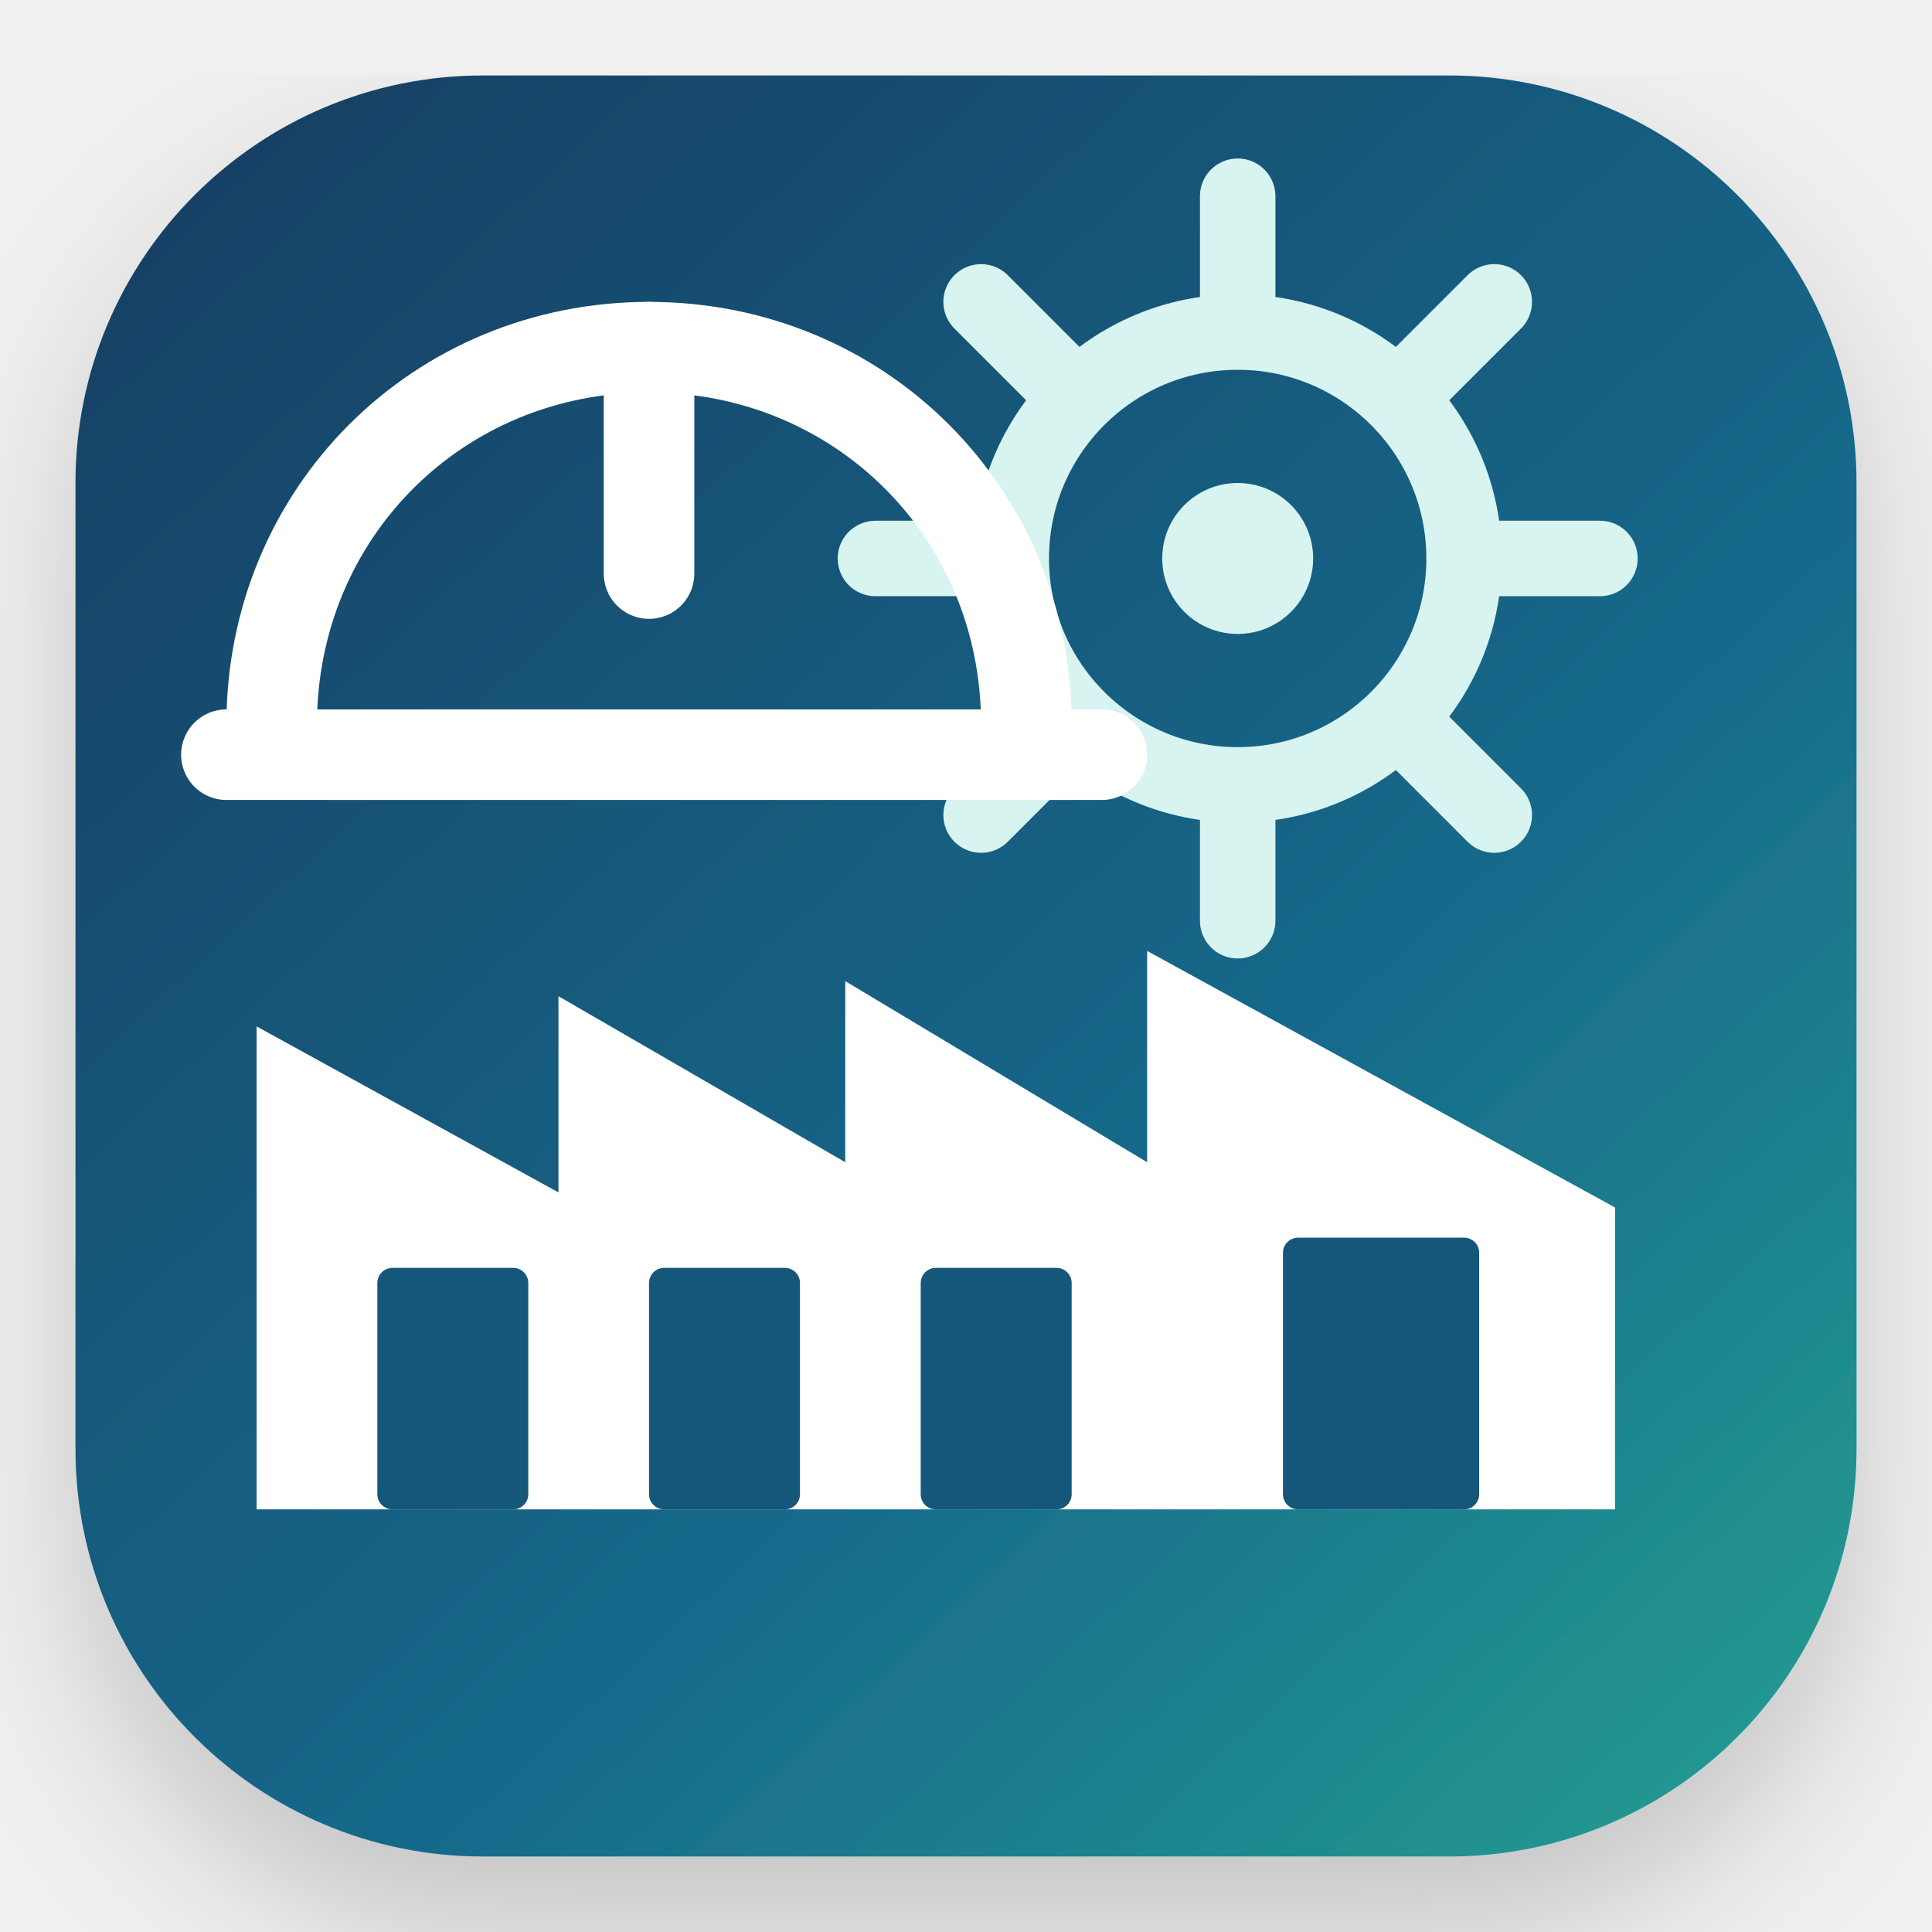
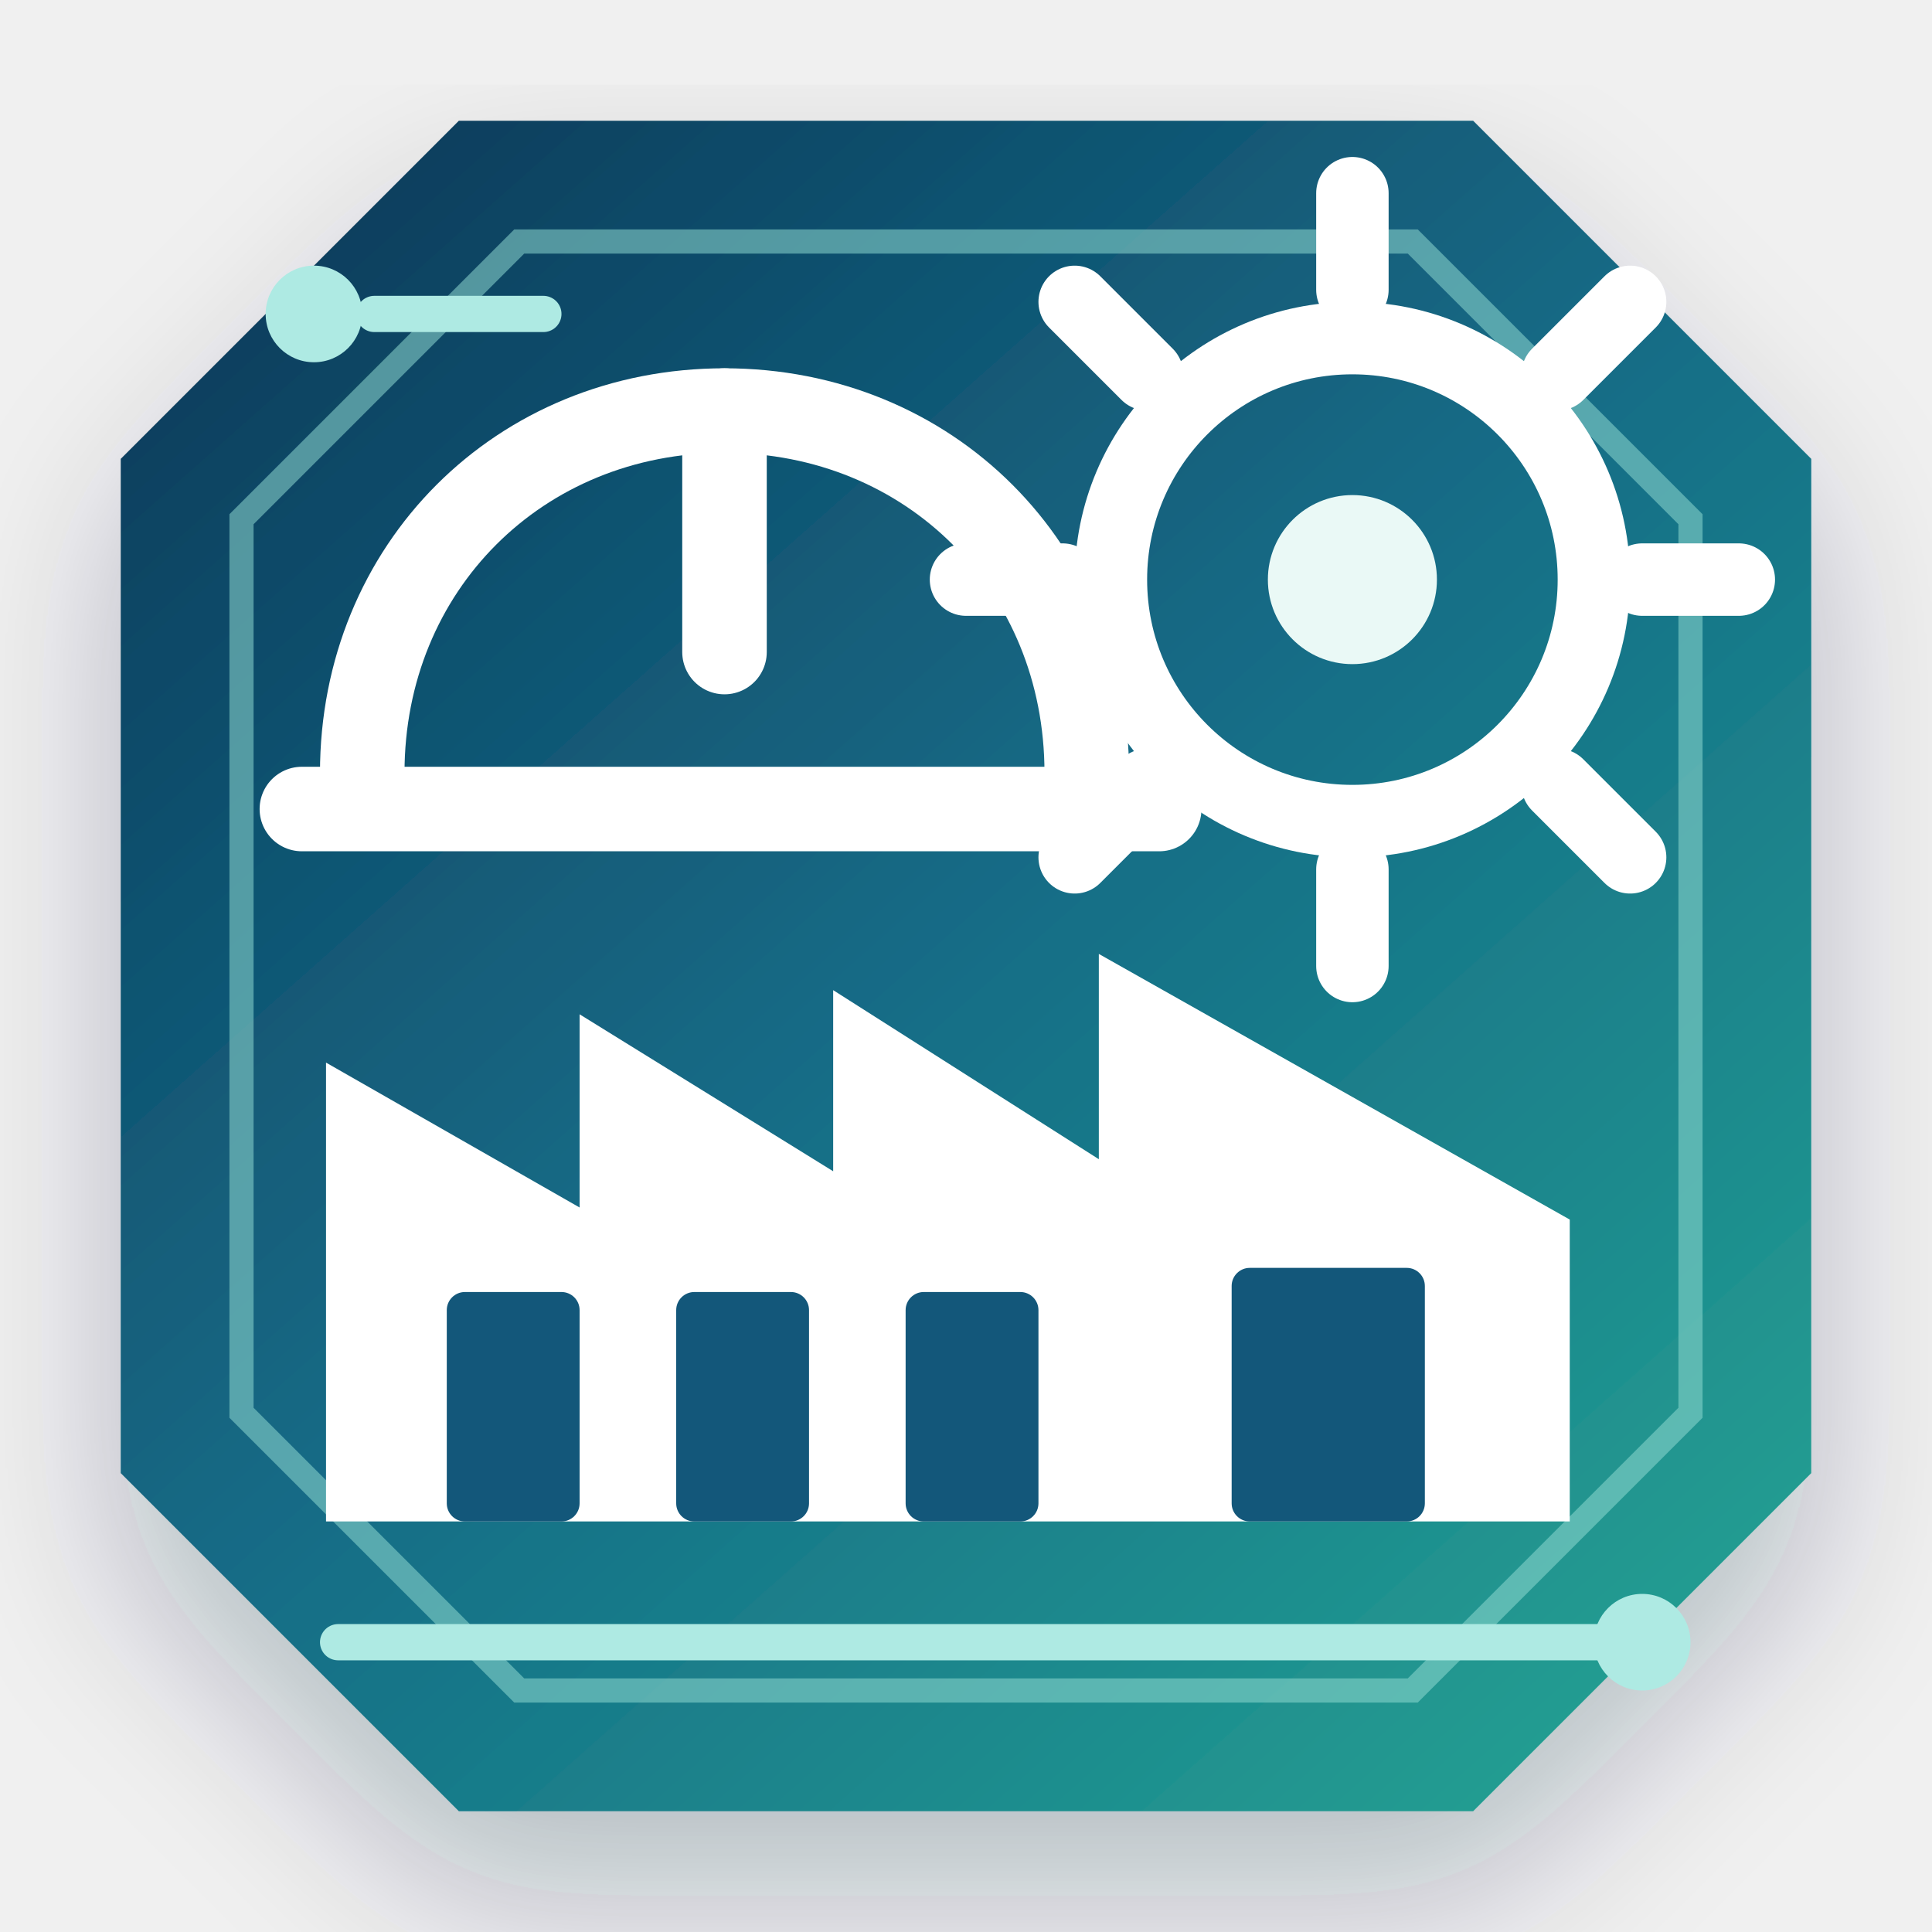
- <svg xmlns="http://www.w3.org/2000/svg" viewBox="0 0 128 128" role="img" aria-label="División Industrial">
+ <svg xmlns="http://www.w3.org/2000/svg" viewBox="0 0 160 160" role="img" aria-label="División Industrial">
  <defs>
-     <linearGradient id="g" x1="12" y1="8" x2="116" y2="120" gradientUnits="userSpaceOnUse">
-       <stop stop-color="#123F63" />
-       <stop offset=".62" stop-color="#17698B" />
-       <stop offset="1" stop-color="#239A91" />
+     <linearGradient id="bg" x1="18" y1="10" x2="142" y2="150" gradientUnits="userSpaceOnUse">
+       <stop stop-color="#0D3858" />
+       <stop offset=".48" stop-color="#146B86" />
+       <stop offset="1" stop-color="#25A493" />
    </linearGradient>
-     <filter id="s" x="-20%" y="-20%" width="140%" height="140%">
-       <feDropShadow dx="0" dy="5" stdDeviation="5" flood-opacity=".18" />
+     <linearGradient id="metal" x1="38" y1="32" x2="126" y2="128">
+       <stop stop-color="#FFFFFF" />
+       <stop offset="1" stop-color="#D7F4F0" />
+     </linearGradient>
+     <filter id="shadow" x="-20%" y="-20%" width="140%" height="140%">
+       <feDropShadow dx="0" dy="7" stdDeviation="7" flood-color="#06283D" flood-opacity=".24" />
    </filter>
  </defs>
-   <rect x="5" y="5" width="118" height="118" rx="27" fill="url(#g)" filter="url(#s)" />
-   <g transform="translate(82 37)" fill="none" stroke="#D8F4F0" stroke-width="5">
-     <circle r="15" />
-     <circle r="5" fill="#D8F4F0" stroke="none" />
-     <path d="M0-24v7M0 17v7M-24 0h7M17 0h7M-17-17l5 5M12 12l5 5M17-17l-5 5M-12 12l-5 5" stroke-linecap="round" />
+   <path d="M38 10H122L150 38V122L122 150H38L10 122V38Z" fill="url(#bg)" filter="url(#shadow)" />
+   <path d="M43 20H117L140 43V117L117 140H43L20 117V43Z" fill="none" stroke="#8FD9D0" stroke-opacity=".55" stroke-width="2" />
+   <g transform="translate(112 48)" fill="none" stroke="url(#metal)" stroke-width="6" stroke-linecap="round">
+     <circle r="20" />
+     <circle r="7" fill="#EAF9F6" stroke="none" />
+     <path d="M0-32v8M0 24v8M-32 0h8M24 0h8M-23-23l6 6M17 17l6 6M23-23l-6 6M-17 17l-6 6" />
  </g>
-   <path d="M18 48c0-14 11-25 25-25s25 11 25 25" fill="none" stroke="#fff" stroke-width="6" stroke-linecap="round" />
-   <path d="M15 50h58M43 23v15" stroke="#fff" stroke-width="6" stroke-linecap="round" />
-   <path d="M17 100V68l20 11V66l19 11V65l20 12V63l31 17v20H17Z" fill="#fff" />
-   <rect x="25" y="84" width="10" height="16" rx="1" fill="#15577A" />
-   <rect x="43" y="84" width="10" height="16" rx="1" fill="#15577A" />
-   <rect x="61" y="84" width="10" height="16" rx="1" fill="#15577A" />
-   <rect x="85" y="82" width="13" height="18" rx="1" fill="#15577A" />
+   <path d="M30 64c0-17 13-30 30-30s30 13 30 30" fill="none" stroke="#fff" stroke-width="7" stroke-linecap="round" />
+   <path d="M25 67h71M60 34v20" stroke="#fff" stroke-width="7" stroke-linecap="round" />
+   <path d="M27 126V88l21 12V84l21 13V82l22 14V79l39 22v25H27Z" fill="#fff" />
+   <rect x="37" y="107" width="11" height="19" rx="1.5" fill="#13577A" />
+   <rect x="56" y="107" width="11" height="19" rx="1.5" fill="#13577A" />
+   <rect x="75" y="107" width="11" height="19" rx="1.5" fill="#13577A" />
+   <rect x="102" y="105" width="16" height="21" rx="1.5" fill="#13577A" />
+   <path d="M28 136h104M31 26h14M119 136h14" stroke="#AEEAE3" stroke-width="3" stroke-linecap="round" />
+   <circle cx="26" cy="26" r="4" fill="#AEEAE3" />
+   <circle cx="136" cy="136" r="4" fill="#AEEAE3" />
</svg>
